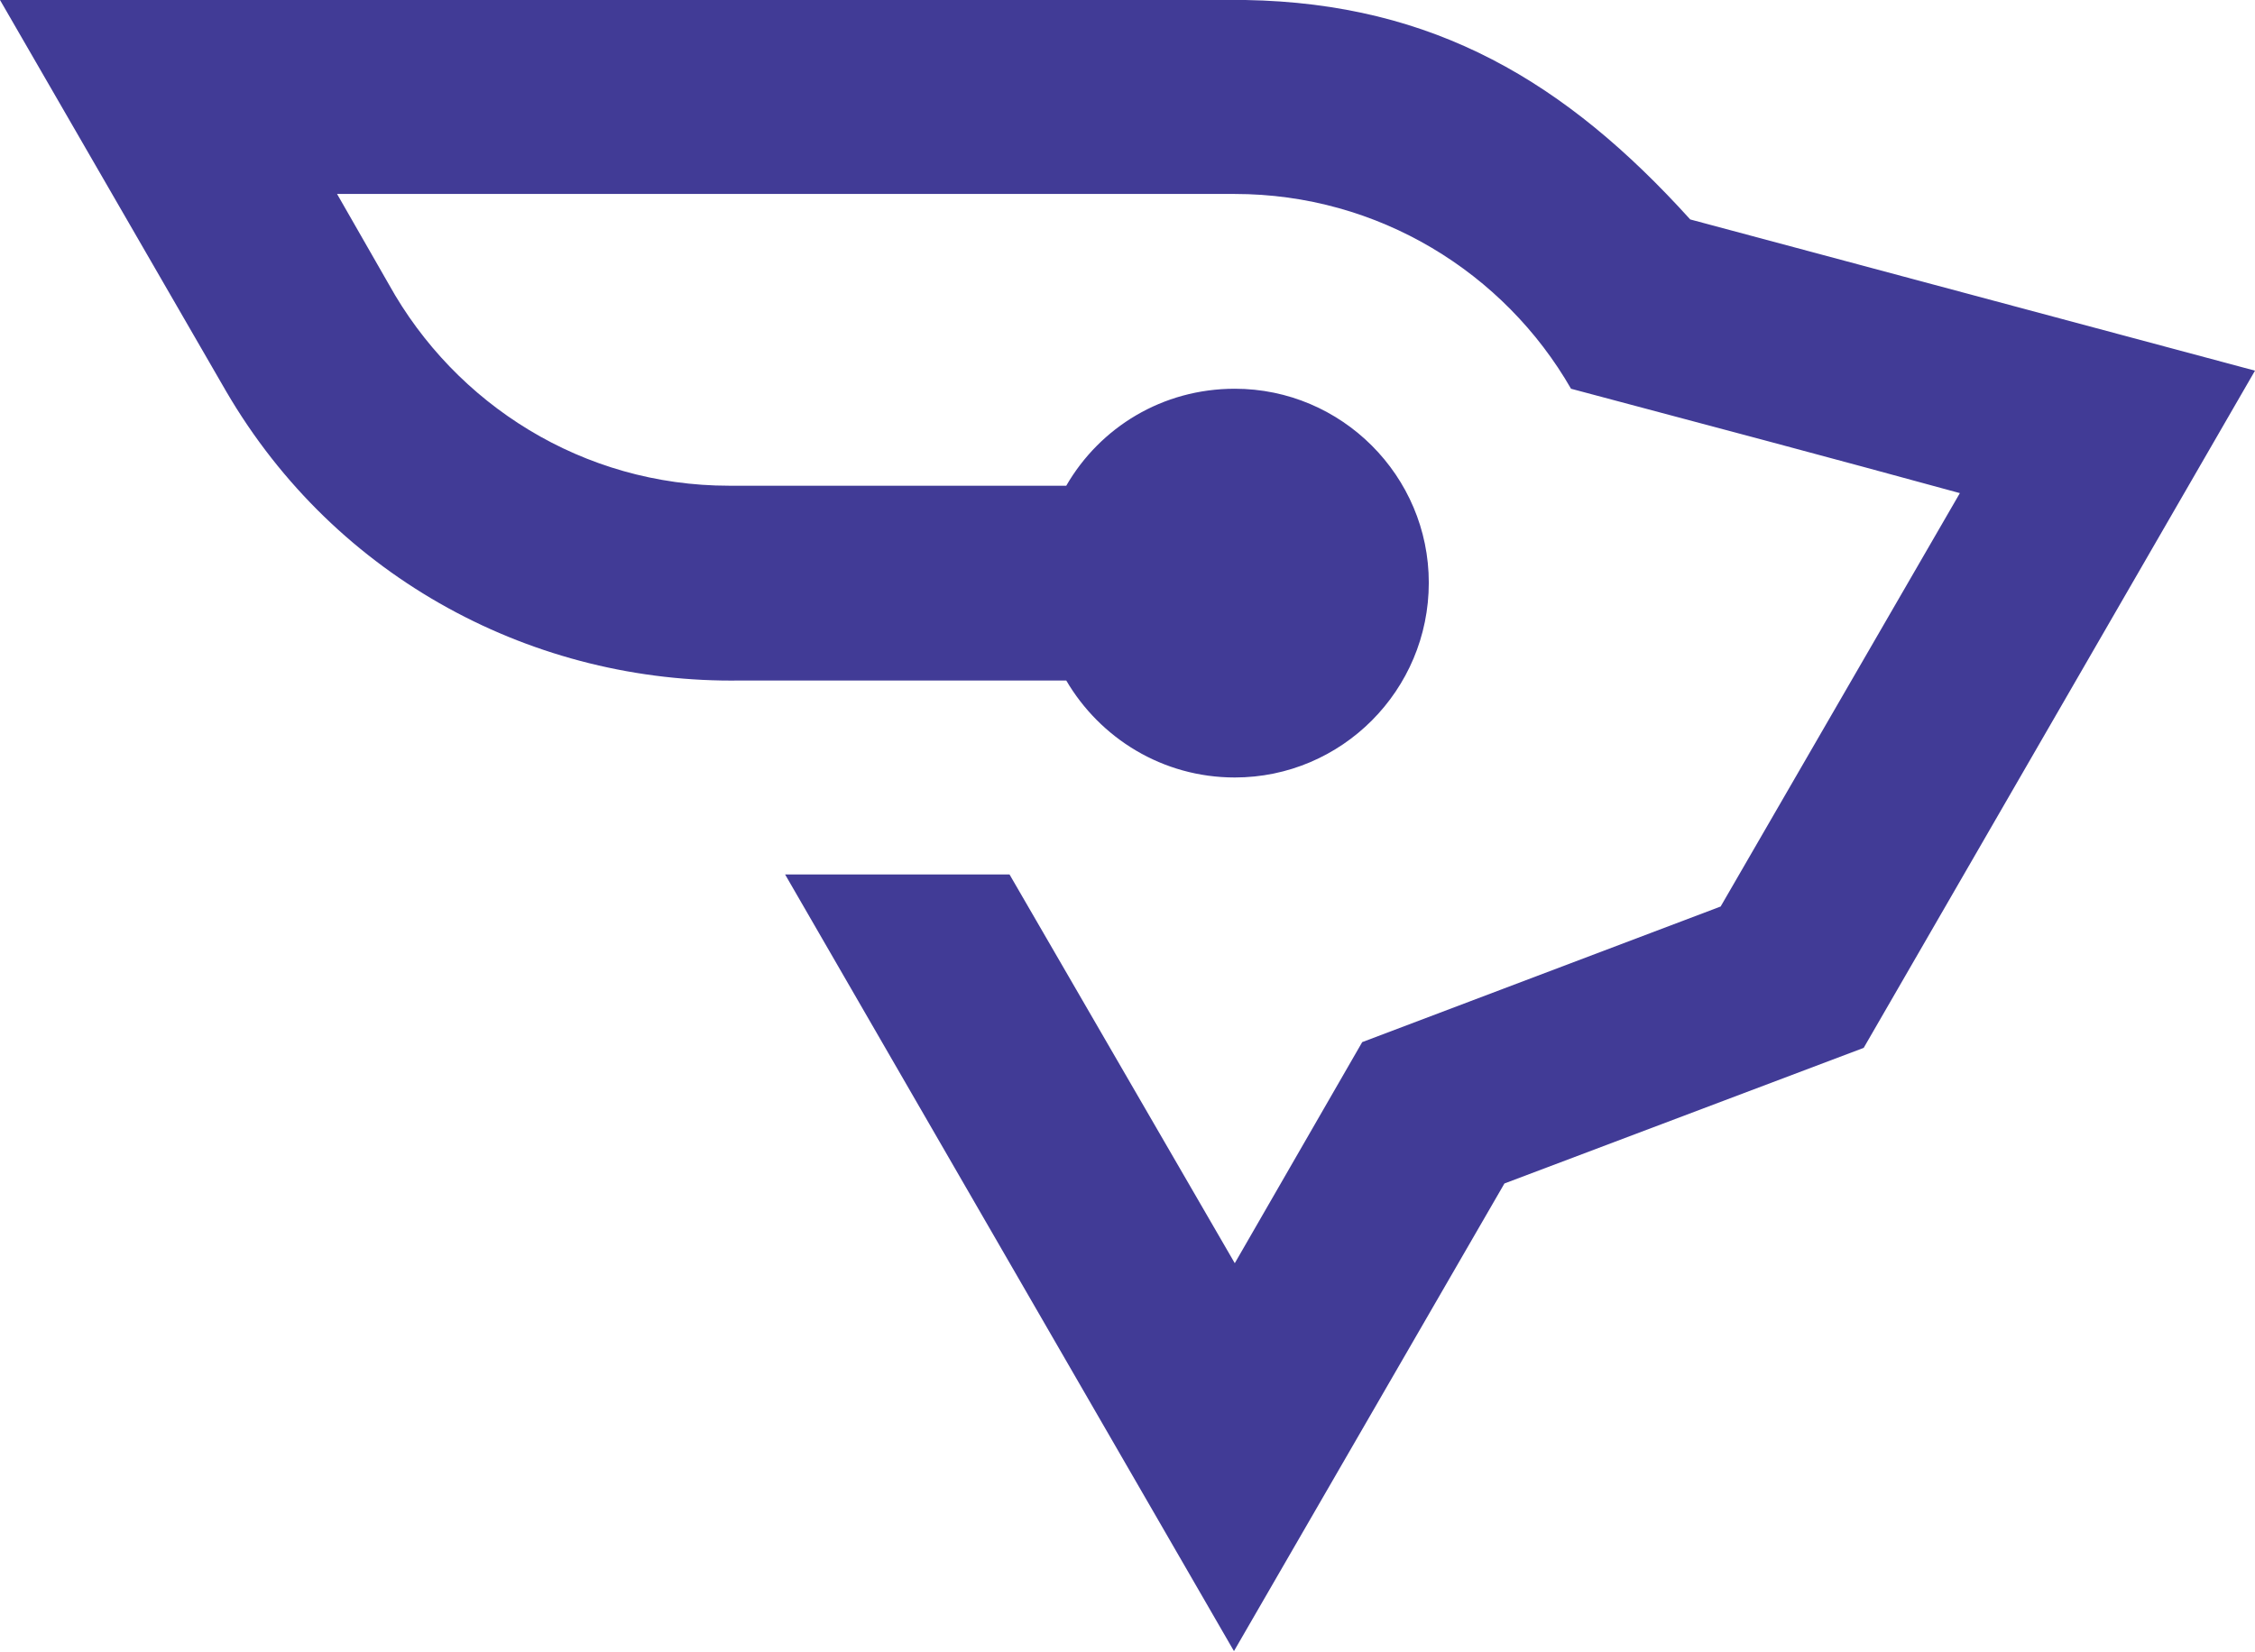
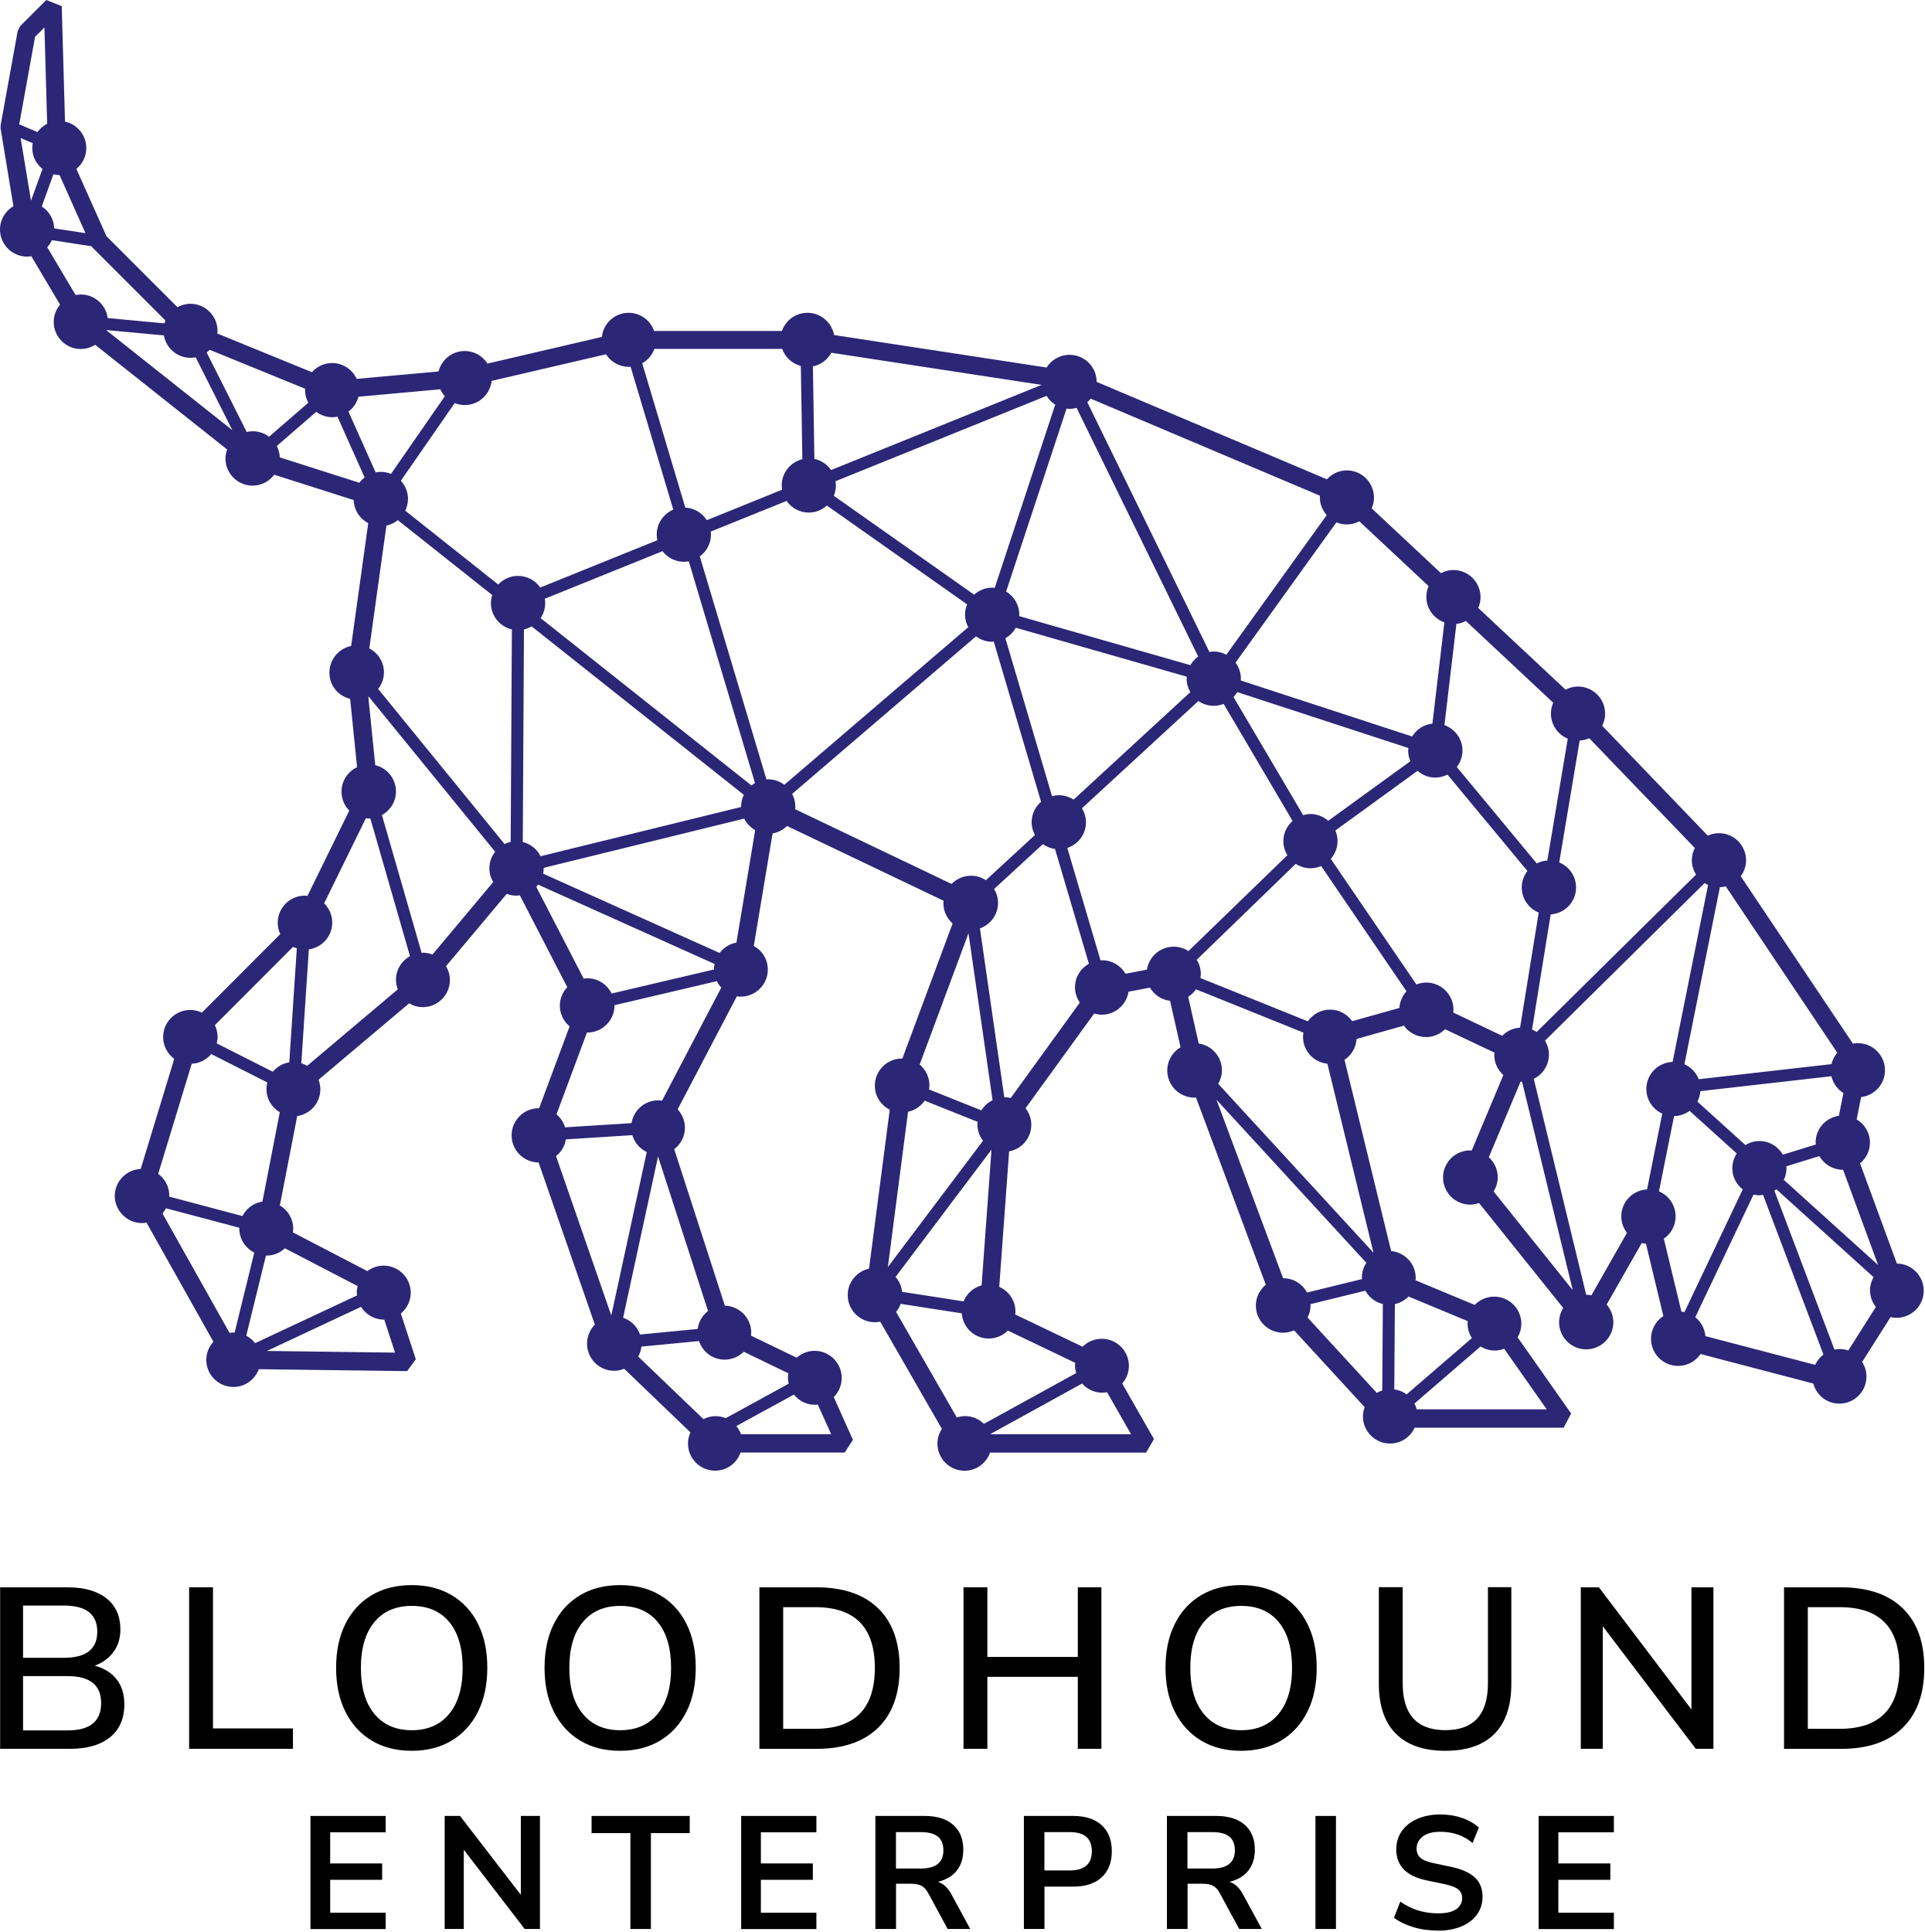
- <svg xmlns="http://www.w3.org/2000/svg" xml:space="preserve" width="2743px" height="2009px" version="1.1" shape-rendering="geometricPrecision" text-rendering="geometricPrecision" image-rendering="optimizeQuality" fill-rule="evenodd" clip-rule="evenodd" viewBox="0 0 2743 2009">
-   <path fill="#413B96" d="M1502 473c-88,0 -164,47 -205,118l-410 0c-178,0 -333,-99 -414,-245l-63 -110c364,0 728,0 1092,0 175,0 328,96 409,237 158,42 316,84 473,127l-291 503 -436 165 -155 269 -274 -473 -273 0 546 945 329 -569 437 -165 476 -824 -687 -184c-151,-167 -311,-263 -541,-267l-1515 0 275 476c134,230 377,356 626,352l396 0c41,70 117,118 205,118 130,0 236,-106 236,-237 0,-130 -106,-236 -236,-236z" />
+ <svg xmlns="http://www.w3.org/2000/svg" width="500" height="502" viewBox="0 0 500 502" fill="none">
+   <path d="M80.669 501.216V471.844H100.216V476.097H85.79V484.186H99.296V488.439H85.79V496.98H100.216V501.233H80.669V501.216Z" fill="black" />
+   <path d="M115.544 501.216V471.844H119.537L135.334 492.345V471.844H140.298V501.216H136.34L120.509 480.628V501.216H115.544Z" fill="black" />
+   <path d="M163.803 501.216V476.305H153.717V471.844H179.218V476.305H169.132V501.216H163.803Z" fill="black" />
+   <path d="M192.585 501.216V471.844H212.132V476.097H197.706V484.186H211.211V488.439H197.706V496.98H212.132V501.233H192.585V501.216Z" fill="black" />
+   <path d="M227.459 501.216V471.844H240.218C243.447 471.844 245.929 472.608 247.683 474.153C249.436 475.698 250.304 477.85 250.304 480.628C250.304 482.815 249.731 484.638 248.603 486.061C247.457 487.484 245.825 488.457 243.69 488.96C245.113 489.411 246.276 490.47 247.197 492.171L252.109 501.216H246.242L241.155 491.842C240.652 490.922 240.062 490.297 239.385 489.967C238.708 489.637 237.84 489.463 236.781 489.463H232.823V501.216H227.494H227.459ZM232.806 485.506H239.298C243.187 485.506 245.131 483.926 245.131 480.749C245.131 477.572 243.187 476.045 239.298 476.045H232.806V485.506Z" fill="black" />
+   <path d="M266.049 501.216V471.844H278.808C282.037 471.844 284.519 472.642 286.272 474.257C288.026 475.871 288.894 478.128 288.894 481.009C288.894 483.891 288.026 486.148 286.272 487.78C284.519 489.411 282.037 490.21 278.808 490.21H271.395V501.216H266.066H266.049ZM271.378 486.009H277.957C281.794 486.009 283.703 484.342 283.703 481.009C283.703 477.676 281.794 476.045 277.957 476.045H271.378V486.009Z" fill="black" />
+   <path d="M303.216 501.216V471.844H315.975C319.204 471.844 321.686 472.608 323.439 474.153C325.193 475.698 326.061 477.85 326.061 480.628C326.061 482.815 325.488 484.638 324.359 486.061C323.214 487.484 321.582 488.457 319.447 488.96C320.87 489.411 322.033 490.47 322.953 492.171L327.866 501.216H321.999L316.912 491.842C316.409 490.922 315.819 490.297 315.142 489.967C314.465 489.637 313.597 489.463 312.538 489.463H308.58V501.216H303.251H303.216ZM308.545 485.506H315.038C318.926 485.506 320.87 483.926 320.87 480.749C320.87 477.572 318.926 476.045 315.038 476.045H308.545V485.506Z" fill="black" />
+   <path d="M341.806 501.216V471.844H347.135V501.216H341.806Z" fill="black" />
+   <path d="M373.642 501.631C371.333 501.631 369.198 501.336 367.219 500.729C365.24 500.139 363.574 499.323 362.22 498.298L363.851 494.097C365.205 495.07 366.698 495.816 368.33 496.354C369.962 496.875 371.733 497.153 373.642 497.153C375.829 497.153 377.426 496.788 378.433 496.042C379.44 495.313 379.926 494.358 379.926 493.195C379.926 492.223 379.579 491.459 378.867 490.903C378.156 490.348 376.94 489.897 375.222 489.532L370.639 488.577C365.414 487.466 362.81 484.793 362.81 480.54C362.81 478.7 363.296 477.103 364.268 475.749C365.24 474.395 366.594 473.336 368.313 472.589C370.031 471.843 372.028 471.461 374.267 471.461C376.263 471.461 378.138 471.756 379.891 472.364C381.645 472.954 383.103 473.804 384.266 474.881L382.634 478.873C380.325 476.929 377.531 475.957 374.215 475.957C372.305 475.957 370.795 476.356 369.719 477.172C368.643 477.971 368.087 479.03 368.087 480.332C368.087 481.338 368.417 482.137 369.094 482.727C369.771 483.317 370.899 483.786 372.514 484.116L377.062 485.071C379.805 485.661 381.853 486.564 383.207 487.813C384.561 489.063 385.221 490.73 385.221 492.813C385.221 494.566 384.752 496.111 383.797 497.43C382.843 498.75 381.506 499.809 379.77 500.538C378.034 501.267 375.986 501.649 373.625 501.649L373.642 501.631Z" fill="black" />
+   <path d="M399.802 501.216V471.844H419.348V476.097H404.923V484.186H418.428V488.439H404.923V496.98H419.348V501.233H399.802V501.216Z" fill="black" />
+   <path d="M0.035 454.397V412.439H17.533C21.89 412.439 25.276 413.412 27.689 415.321C30.084 417.248 31.282 419.939 31.282 423.393C31.282 425.65 30.692 427.594 29.494 429.226C28.296 430.858 26.682 432.038 24.616 432.802C27.029 433.444 28.921 434.607 30.275 436.308C31.629 438.01 32.306 440.18 32.306 442.801C32.306 446.533 31.074 449.397 28.591 451.394C26.109 453.407 22.672 454.397 18.262 454.397H0.053H0.035ZM5.989 430.754H16.579C22.377 430.754 25.276 428.497 25.276 423.966C25.276 419.435 22.377 417.179 16.579 417.179H5.989V430.754ZM5.989 449.623H17.533C23.366 449.623 26.282 447.262 26.282 442.54C26.282 437.819 23.366 435.51 17.533 435.51H5.989V449.623Z" fill="black" />
+   <path d="M49.145 454.397V412.439H55.342V449.102H76.121V454.397H49.162H49.145Z" fill="black" />
+   <path d="M106.986 454.918C102.976 454.918 99.504 454.033 96.57 452.262C93.636 450.492 91.362 447.992 89.748 444.763C88.133 441.534 87.335 437.733 87.335 433.358C87.335 428.983 88.133 425.147 89.748 421.936C91.362 418.724 93.619 416.242 96.57 414.488C99.504 412.735 102.976 411.867 106.986 411.867C110.996 411.867 114.415 412.735 117.367 414.488C120.318 416.242 122.609 418.707 124.206 421.936C125.821 425.147 126.619 428.931 126.619 433.306C126.619 437.68 125.821 441.534 124.206 444.763C122.592 447.992 120.318 450.492 117.367 452.262C114.415 454.033 110.944 454.918 106.986 454.918ZM106.986 449.572C111.152 449.572 114.398 448.148 116.724 445.319C119.05 442.489 120.213 438.496 120.213 433.393C120.213 428.289 119.068 424.296 116.759 421.484C114.45 418.672 111.204 417.266 107.003 417.266C102.802 417.266 99.591 418.672 97.264 421.484C94.938 424.296 93.775 428.272 93.775 433.393C93.775 438.514 94.938 442.489 97.264 445.319C99.591 448.148 102.837 449.572 107.003 449.572H106.986Z" fill="black" />
+   <path d="M161.148 454.918C157.138 454.918 153.666 454.033 150.732 452.262C147.798 450.492 145.524 447.992 143.91 444.763C142.296 441.534 141.497 437.733 141.497 433.358C141.497 428.983 142.296 425.147 143.91 421.936C145.524 418.724 147.781 416.242 150.732 414.488C153.666 412.735 157.138 411.867 161.148 411.867C165.158 411.867 168.578 412.735 171.529 414.488C174.48 416.242 176.771 418.707 178.368 421.936C179.983 425.147 180.781 428.931 180.781 433.306C180.781 437.68 179.983 441.534 178.368 444.763C176.754 447.992 174.48 450.492 171.529 452.262C168.578 454.033 165.106 454.918 161.148 454.918ZM161.148 449.572C165.314 449.572 168.56 448.148 170.886 445.319C173.212 442.489 174.376 438.496 174.376 433.393C174.376 428.289 173.23 424.296 170.921 421.484C168.612 418.672 165.366 417.266 161.165 417.266C156.964 417.266 153.753 418.672 151.427 421.484C149.1 424.296 147.937 428.272 147.937 433.393C147.937 438.514 149.1 442.489 151.427 445.319C153.753 448.148 156.999 449.572 161.165 449.572H161.148Z" fill="black" />
+   <path d="M197.323 454.397V412.439H212.148C219.057 412.439 224.386 414.245 228.136 417.856C231.886 421.466 233.76 426.639 233.76 433.392C233.76 440.145 231.886 445.318 228.136 448.963C224.386 452.592 219.057 454.414 212.148 454.414H197.323V454.397ZM203.503 449.206H211.784C222.147 449.206 227.32 443.929 227.32 433.375C227.32 422.82 222.147 417.595 211.784 417.595H203.503V449.206Z" fill="black" />
+   <path d="M250.356 454.397V412.439H256.554V430.528H280.058V412.439H286.186V454.397H280.058V435.701H256.554V454.397H250.356Z" fill="black" />
+   <path d="M322.501 454.918C318.491 454.918 315.019 454.033 312.086 452.262C309.152 450.492 306.878 447.992 305.264 444.763C303.649 441.534 302.851 437.733 302.851 433.358C302.851 428.983 303.649 425.147 305.264 421.936C306.878 418.724 309.135 416.242 312.086 414.488C315.019 412.735 318.491 411.867 322.501 411.867C326.511 411.867 329.931 412.735 332.882 414.488C335.833 416.242 338.125 418.707 339.722 421.936C341.336 425.147 342.135 428.931 342.135 433.306C342.135 437.68 341.336 441.534 339.722 444.763C338.107 447.992 335.833 450.492 332.882 452.262C329.931 454.033 326.459 454.918 322.501 454.918ZM322.501 449.572C326.668 449.572 329.914 448.148 332.24 445.319C334.566 442.489 335.729 438.496 335.729 433.393C335.729 428.289 334.583 424.296 332.275 421.484C329.966 418.672 326.72 417.266 322.519 417.266C318.318 417.266 315.106 418.672 312.78 421.484C310.454 424.296 309.291 428.272 309.291 433.393C309.291 438.514 310.454 442.489 312.78 445.319C315.106 448.148 318.352 449.572 322.519 449.572H322.501Z" fill="black" />
+   <path d="M375.534 454.919C369.945 454.919 365.657 453.444 362.706 450.475C359.755 447.524 358.279 443.184 358.279 437.473V412.406H364.477V437.352C364.477 445.493 368.174 449.555 375.552 449.555C382.93 449.555 386.627 445.493 386.627 437.352V412.406H392.703V437.473C392.703 443.184 391.262 447.524 388.363 450.475C385.464 453.426 381.194 454.919 375.569 454.919H375.534Z" fill="black" />
+   <path d="M410.757 454.397V412.439H415.461L439.504 444.172V412.439H445.215V454.397H440.632L416.468 422.56V454.397H410.757Z" fill="black" />
+   <path d="M463.563 454.397V412.439H478.388C485.297 412.439 490.627 414.245 494.376 417.856C498.126 421.466 500.001 426.639 500.001 433.392C500.001 440.145 498.126 445.318 494.376 448.963C490.627 452.609 485.297 454.414 478.388 454.414H463.563V454.397ZM469.743 449.206H478.024C488.387 449.206 493.56 443.929 493.56 433.375C493.56 422.82 488.387 417.595 478.024 417.595H469.743V449.206Z" fill="black" />
+   <path d="M492.935 328.212C492.935 328.212 492.883 328.212 492.848 328.212L483.318 302.278C484.88 300.993 485.887 299.066 485.887 296.879C485.887 294.31 484.498 292.088 482.432 290.855L483.595 285.057C487.085 284.64 489.793 281.689 489.793 278.096C489.793 274.208 486.633 271.048 482.745 271.048C482.311 271.048 481.877 271.1 481.46 271.17L452.314 227.685C453.165 226.522 453.703 225.081 453.703 223.536C453.703 219.647 450.543 216.488 446.655 216.488C445.613 216.488 444.641 216.731 443.756 217.13L416.311 188.574C416.797 187.619 417.075 186.56 417.075 185.432C417.075 181.544 413.915 178.384 410.027 178.384C408.864 178.384 407.77 178.697 406.798 179.2L384.109 157.97C384.491 157.102 384.699 156.147 384.699 155.157C384.699 151.269 381.54 148.11 377.652 148.11C376.489 148.11 375.395 148.422 374.423 148.925L356.421 132.087C356.803 131.219 357.011 130.264 357.011 129.275C357.011 125.386 353.852 122.227 349.964 122.227C347.898 122.227 346.075 123.13 344.773 124.536L284.953 99.226C284.953 95.337 281.794 92.195 277.905 92.195C275.388 92.195 273.201 93.515 271.951 95.493L216.731 87.057C216.123 83.776 213.259 81.276 209.805 81.276C206.732 81.276 204.145 83.255 203.173 85.998H169.965C168.993 83.238 166.406 81.276 163.351 81.276C159.723 81.276 156.772 84.019 156.39 87.543L126.671 94.469C125.421 92.508 123.234 91.206 120.751 91.206C117.47 91.206 114.728 93.463 113.946 96.518L92.681 98.445C91.57 96.032 89.14 94.33 86.293 94.33C84.21 94.33 82.353 95.251 81.051 96.709L56.452 86.658C56.47 86.432 56.522 86.206 56.522 85.981C56.522 82.092 53.362 78.933 49.474 78.933C48.259 78.933 47.113 79.28 46.106 79.818L27.671 61.383L19.842 43.884C21.404 42.6 22.428 40.656 22.428 38.468C22.428 35.1 20.05 32.288 16.891 31.594L16.04 1.597L12.03 0L5.242 6.787L4.6 8.037L0.156 32.583V33.382L3.489 53.571C1.406 54.803 0 57.043 0 59.629C0 63.518 3.159 66.677 7.048 66.677C7.43 66.677 7.794 66.625 8.142 66.573L15.606 79.158C14.582 80.374 13.957 81.936 13.957 83.637C13.957 87.526 17.116 90.685 21.005 90.685C22.376 90.685 23.643 90.268 24.737 89.591L59.022 116.793C58.761 117.522 58.588 118.304 58.588 119.137C58.588 123.025 61.747 126.185 65.635 126.185C67.944 126.185 69.958 125.056 71.26 123.355L91.9 129.934C91.987 132.556 93.497 134.795 95.684 135.941L91.24 167.847C88.029 168.507 85.599 171.336 85.599 174.756C85.599 178.176 87.89 180.832 90.98 181.578L92.785 199.337C90.407 200.465 88.741 202.878 88.741 205.69C88.741 207.617 89.505 209.353 90.754 210.62L79.888 232.788C79.662 232.771 79.436 232.719 79.21 232.719C75.322 232.719 72.163 235.878 72.163 239.767C72.163 240.826 72.406 241.815 72.822 242.718L52.46 263.115C51.54 262.681 50.533 262.421 49.439 262.421C45.551 262.421 42.391 265.58 42.391 269.468C42.391 271.795 43.537 273.843 45.273 275.128L36.559 303.736C32.826 303.909 29.823 306.965 29.823 310.749C29.823 314.533 32.983 317.797 36.871 317.797C37.288 317.797 37.67 317.745 38.069 317.675L55.446 348.627C54.317 349.877 53.605 351.526 53.605 353.331C53.605 357.22 56.765 360.379 60.653 360.379C63.691 360.379 66.243 358.452 67.25 355.762L105.788 356.265L108.044 353.192L104.156 341.301C105.701 340.017 106.725 338.09 106.725 335.902C106.725 332.014 103.566 328.855 99.677 328.855C98.097 328.855 96.639 329.393 95.459 330.278L76.086 320.21C76.138 319.897 76.19 319.585 76.19 319.255C76.19 316.668 74.784 314.429 72.718 313.214L77.231 289.987C80.634 289.484 83.238 286.585 83.238 283.043C83.238 282.175 83.064 281.342 82.769 280.561L106.308 260.702C107.35 261.31 108.548 261.691 109.85 261.691C113.738 261.691 116.898 258.532 116.898 254.644C116.898 253.324 116.516 252.109 115.891 251.05L131.67 232.25C132.434 232.545 133.267 232.719 134.118 232.719C134.448 232.719 134.76 232.667 135.073 232.632L147.398 256.501C146.217 257.768 145.471 259.452 145.471 261.31C145.471 263.479 146.478 265.389 148.005 266.691L140.09 287.956C140.09 287.956 140.02 287.956 139.985 287.956C136.097 287.956 132.938 291.115 132.938 295.004C132.938 298.892 136.062 302.017 139.951 302.052L154.567 344.183C153.317 345.45 152.536 347.203 152.536 349.13C152.536 353.019 155.696 356.178 159.584 356.178C160.504 356.178 161.389 355.987 162.188 355.657L179.408 372.183C179.009 373.069 178.766 374.041 178.766 375.082C178.766 378.971 181.925 382.13 185.814 382.13C188.887 382.13 191.456 380.169 192.428 377.426H219.491L221.626 374.11L216.644 363.018C217.911 361.75 218.71 359.98 218.71 358.036C218.71 354.147 215.55 350.988 211.662 350.988C209.874 350.988 208.242 351.682 207.01 352.776L195.136 347.047C195.171 346.787 195.205 346.544 195.205 346.283C195.205 342.464 192.15 339.357 188.348 339.253L175.19 298.597C176.874 297.313 177.968 295.299 177.968 293.025C177.968 291.168 177.238 289.501 176.075 288.251L191.473 258.862C191.803 258.914 192.115 258.966 192.463 258.966C196.351 258.966 199.51 255.807 199.51 251.918C199.51 249.262 198.035 246.988 195.865 245.79L200.743 216.557C202.201 216.297 203.503 215.62 204.493 214.613L245.2 234.055C245.183 234.264 245.131 234.472 245.131 234.698C245.131 236.798 246.068 238.656 247.526 239.958L234.472 275.041C234.472 275.041 234.403 275.041 234.368 275.041C230.479 275.041 227.32 278.2 227.32 282.089C227.32 284.831 228.9 287.175 231.191 288.338L225.81 329.636C222.65 330.33 220.272 333.142 220.272 336.51C220.272 340.399 223.432 343.558 227.32 343.558C227.806 343.558 228.275 343.506 228.726 343.419L244.731 371.263C244.02 372.374 243.586 373.676 243.586 375.1C243.586 378.988 246.745 382.148 250.634 382.148C253.706 382.148 256.275 380.186 257.247 377.443H297.799L299.847 373.919L291.602 359.494C292.66 358.261 293.337 356.682 293.337 354.911C293.337 351.022 290.178 347.863 286.29 347.863C284.345 347.863 282.575 348.644 281.307 349.929L263.792 341.544C263.809 341.301 263.861 341.058 263.861 340.815C263.861 337.933 262.125 335.451 259.643 334.358L262.212 299.17C265.493 298.563 267.976 295.698 267.976 292.244C267.976 290.629 267.403 289.154 266.483 287.956L284.311 263.341C284.936 263.532 285.595 263.653 286.29 263.653C289.814 263.653 292.713 261.067 293.233 257.681L298.806 256.623C299.899 258.48 301.791 259.782 304.031 260.042L306.756 272.107C304.69 273.34 303.302 275.562 303.302 278.148C303.302 282.037 306.461 285.196 310.35 285.196C310.488 285.196 310.627 285.161 310.766 285.161L328.907 333.819C327.344 335.104 326.32 337.048 326.32 339.235C326.32 343.124 329.48 346.283 333.368 346.283C334.392 346.283 335.382 346.058 336.25 345.658L354.598 365.622C354.321 366.368 354.147 367.184 354.147 368.035C354.147 371.923 357.306 375.082 361.195 375.082C364.042 375.082 366.472 373.399 367.583 370.968H406.312L408.239 367.271L394.334 347.481C394.941 346.44 395.306 345.242 395.306 343.957C395.306 340.069 392.147 336.909 388.258 336.909C386.262 336.909 384.474 337.743 383.189 339.062L367.792 332.656C367.809 332.448 367.861 332.257 367.861 332.049C367.861 328.386 365.049 325.4 361.473 325.07L349.356 275.371C351.144 274.19 352.342 272.229 352.498 269.954L364.788 266.5C366.073 268.288 368.156 269.468 370.517 269.468C372.461 269.468 374.214 268.687 375.482 267.42L388.328 273.513C388.328 273.704 388.275 273.895 388.275 274.103C388.275 276.186 389.196 278.044 390.636 279.329L382.408 298.945C382.269 298.945 382.148 298.91 382.009 298.91C378.12 298.91 374.961 302.069 374.961 305.958C374.961 309.846 378.12 313.006 382.009 313.006C382.825 313.006 383.588 312.832 384.318 312.589L406.19 339.86C405.531 340.937 405.114 342.204 405.114 343.558C405.114 347.446 408.273 350.606 412.162 350.606C416.05 350.606 419.21 347.446 419.21 343.558C419.21 341.805 418.55 340.208 417.474 338.975L426.587 322.987C426.935 323.074 427.317 323.109 427.681 323.143L432.212 341.961C430.285 343.211 429 345.381 429 347.863C429 351.752 432.16 354.911 436.048 354.911C438.479 354.911 440.614 353.678 441.881 351.821L471.166 359.494C471.982 362.497 474.69 364.719 477.936 364.719C481.825 364.719 484.984 361.56 484.984 357.671C484.984 356.265 484.568 354.98 483.856 353.887L491.251 342.221C491.754 342.343 492.275 342.412 492.813 342.412C496.702 342.412 499.861 339.253 499.861 335.364C499.861 331.476 496.702 328.316 492.813 328.316L492.935 328.212ZM412.266 336.423C412.266 336.423 412.197 336.423 412.162 336.423L398.535 280.318C400.861 279.172 402.475 276.794 402.475 274.017C402.475 272.697 402.093 271.465 401.451 270.406L442.923 229.455C443.218 229.646 443.513 229.802 443.825 229.941L434.607 275.926C430.823 276.048 427.785 279.138 427.785 282.957C427.785 285.804 429.486 288.234 431.917 289.362L427.976 309.048C424.244 309.239 421.276 312.294 421.276 316.061C421.276 317.675 421.831 319.133 422.751 320.331L413.516 336.562C413.117 336.493 412.7 336.441 412.283 336.441L412.266 336.423ZM363.625 261.9L351.352 265.337C350.068 263.532 347.985 262.334 345.606 262.334C343.228 262.334 341.093 263.532 339.826 265.372L311.912 254.123C311.964 253.758 312.016 253.394 312.016 253.012C312.016 251.675 311.617 250.443 310.975 249.366L336.684 224.456C337.795 225.167 339.097 225.601 340.52 225.601C341.51 225.601 342.447 225.393 343.298 225.029L365.465 257.577C364.406 258.723 363.729 260.233 363.625 261.9ZM340.485 338.871L354.772 335.364C355.727 337.083 357.341 338.367 359.32 338.836L359.164 361.299C358.678 361.455 358.209 361.664 357.758 361.924L339.756 342.343C340.242 341.388 340.537 340.329 340.537 339.183C340.537 339.079 340.503 338.975 340.503 338.871H340.485ZM316.53 281.603C317.137 280.561 317.502 279.381 317.502 278.096C317.502 274.555 314.88 271.638 311.478 271.152L308.735 258.983C309.534 258.48 310.228 257.82 310.766 257.057L338.68 268.305C338.628 268.67 338.576 269.034 338.576 269.416C338.576 273.062 341.353 276.03 344.912 276.395L356.89 325.504L316.547 281.62L316.53 281.603ZM279.641 356.768L255.668 369.961C254.401 368.729 252.665 367.948 250.755 367.948C250.009 367.948 249.297 368.104 248.62 368.312L232.84 340.885C233.361 340.26 233.76 339.548 234.038 338.784L249.904 341.249C250.165 344.912 253.185 347.794 256.9 347.794C258.845 347.794 260.615 347.012 261.882 345.728L279.398 354.112C279.381 354.355 279.329 354.598 279.329 354.841C279.329 355.518 279.45 356.143 279.624 356.768H279.641ZM240.27 285.994L254.036 291.497C254.019 291.723 253.967 291.931 253.967 292.174C253.967 293.771 254.522 295.23 255.425 296.41L230.705 329.219L235.948 288.876C237.736 288.494 239.263 287.435 240.27 285.994ZM250.373 338.142L234.403 335.659C234.246 334.184 233.639 332.847 232.701 331.788L257.629 298.719L255.06 333.976C252.925 334.566 251.189 336.111 250.391 338.142H250.373ZM261.014 285.127C261.014 285.127 260.98 285.127 260.962 285.127L254.626 241.225C257.369 240.253 259.331 237.666 259.331 234.611C259.331 233.292 258.949 232.059 258.306 231L270.979 219.335C271.899 219.994 272.975 220.428 274.138 220.602L282.939 250.408C280.787 251.623 279.329 253.88 279.329 256.518C279.329 258.011 279.797 259.383 280.578 260.511L262.629 285.3C262.108 285.179 261.57 285.092 261.014 285.092V285.127ZM152.623 254.192C152.293 254.192 151.981 254.244 151.668 254.296L139.343 230.427C139.517 230.254 139.673 230.045 139.812 229.855L185.658 250.46C185.571 250.911 185.519 251.38 185.519 251.849C185.519 251.849 185.519 251.883 185.519 251.901L158.924 258.15C157.779 255.824 155.4 254.192 152.623 254.192ZM109.936 247.544C109.798 247.544 109.676 247.578 109.555 247.578L99.243 211.783C101.413 210.586 102.889 208.294 102.889 205.638C102.889 202.323 100.597 199.563 97.507 198.816L95.702 181.058C95.702 181.058 95.771 181.023 95.806 181.005L128.667 221.314C127.73 222.512 127.157 223.987 127.157 225.619C127.157 226.921 127.539 228.136 128.164 229.177L112.384 248.012C111.62 247.735 110.804 247.544 109.936 247.544ZM27.723 85.772L42.582 87.144C43.155 90.459 46.037 92.976 49.509 92.976C49.96 92.976 50.411 92.924 50.845 92.838L60.376 111.777L27.688 85.859C27.688 85.859 27.688 85.807 27.705 85.772H27.723ZM71.92 115.873L82.162 107.02C83.325 107.871 84.766 108.409 86.31 108.409C86.779 108.409 87.231 108.357 87.682 108.27L94.747 124.067C94.226 124.449 93.775 124.918 93.376 125.438L72.701 118.842C72.666 117.783 72.371 116.776 71.92 115.891V115.873ZM347.238 135.715C348.089 136.062 349.009 136.271 349.981 136.271C351.144 136.271 352.238 135.958 353.21 135.455L371.211 152.293C370.829 153.161 370.621 154.116 370.621 155.105C370.621 158.161 372.583 160.747 375.308 161.719L372.201 188.019C369.961 188.262 368.035 189.529 366.941 191.369L322.38 176.804C322.38 176.648 322.432 176.492 322.432 176.336C322.432 174.773 321.911 173.333 321.043 172.17L347.255 135.715H347.238ZM309.308 172.829L264.816 160.087C264.816 159.966 264.851 159.844 264.851 159.706C264.851 157.154 263.479 154.932 261.431 153.699L277.141 106.152C277.402 106.187 277.662 106.239 277.94 106.239C278.565 106.239 279.155 106.135 279.745 105.979L311.339 170.59C310.506 171.18 309.829 171.944 309.308 172.829ZM216.661 128.823C217.009 127.99 217.2 127.087 217.2 126.15C217.2 125.768 217.147 125.404 217.095 125.039L271.951 102.854C272.506 103.774 273.27 104.555 274.19 105.145L258.463 152.762C258.237 152.744 258.029 152.692 257.803 152.692C255.998 152.692 254.366 153.387 253.116 154.515L216.679 128.841L216.661 128.823ZM215.932 122.105C214.926 120.664 213.398 119.606 211.61 119.241L211.228 95.198C213.311 94.782 215.03 93.445 216.019 91.657L270.649 100.007L215.932 122.14V122.105ZM208.086 95.077L208.485 119.31C205.413 120.074 203.121 122.817 203.121 126.133C203.121 126.515 203.173 126.879 203.225 127.244L183.661 135.16C182.481 133.285 180.433 132.017 178.072 131.896L166.875 94.4C168.333 93.567 169.461 92.247 170.034 90.65H203.243C204.024 92.838 205.829 94.504 208.103 95.094L208.086 95.077ZM135.837 218.762L136.149 163.559C136.861 163.403 137.538 163.108 138.145 162.761L193.278 206.524C192.844 207.444 192.567 208.468 192.567 209.561C192.567 209.596 192.567 209.631 192.567 209.683L140.471 222.477C139.551 220.637 137.85 219.265 135.802 218.779L135.837 218.762ZM195.24 204.076L140.471 160.608C141.218 159.48 141.669 158.143 141.669 156.685C141.669 156.303 141.617 155.939 141.565 155.574L172.152 143.214C173.437 144.881 175.433 145.974 177.707 145.974C178.141 145.974 178.558 145.922 178.974 145.853L196.177 203.468C195.848 203.659 195.553 203.868 195.257 204.093L195.24 204.076ZM163.403 95.337C163.559 95.337 163.698 95.303 163.854 95.285L174.947 132.417C172.413 133.493 170.642 135.993 170.642 138.909C170.642 139.413 170.694 139.899 170.798 140.367L140.385 152.658C139.117 150.835 137 149.637 134.604 149.637C132.573 149.637 130.75 150.505 129.466 151.877L105.302 132.695C105.736 131.774 106.013 130.75 106.013 129.657C106.013 127.834 105.302 126.167 104.156 124.918L118.147 104.729C118.963 105.058 119.849 105.249 120.769 105.249C124.397 105.249 127.348 102.489 127.747 98.965L157.466 92.056C158.716 94.018 160.903 95.32 163.386 95.32L163.403 95.337ZM115.596 102.941L101.604 123.13C100.788 122.8 99.903 122.609 98.983 122.609C98.514 122.609 98.063 122.661 97.611 122.748L90.546 106.951C91.796 105.996 92.733 104.659 93.133 103.08L114.398 101.153C114.71 101.812 115.11 102.42 115.596 102.958V102.941ZM103.357 135.142L127.903 154.619C127.695 155.279 127.556 155.956 127.556 156.685C127.556 160.018 129.882 162.813 133.007 163.542L132.694 218.745C132.139 218.866 131.618 219.074 131.115 219.317L98.254 179.009C99.191 177.811 99.764 176.336 99.764 174.704C99.764 171.979 98.202 169.652 95.962 168.472L100.406 136.566C101.517 136.34 102.524 135.819 103.375 135.142H103.357ZM186.977 247.613L141.131 227.008C141.218 226.556 141.27 226.088 141.27 225.619C141.27 225.584 141.27 225.549 141.27 225.497L193.365 212.704C194.008 213.971 194.997 214.995 196.23 215.689L191.352 244.922C189.564 245.235 188.036 246.224 186.977 247.613ZM203.798 203.902C202.618 203.034 201.194 202.496 199.615 202.496C199.458 202.496 199.32 202.531 199.163 202.548L181.839 144.568C183.592 143.284 184.738 141.235 184.738 138.892C184.738 138.631 184.686 138.371 184.668 138.128L204.388 130.16C205.656 131.983 207.773 133.181 210.169 133.181C211.974 133.181 213.606 132.486 214.856 131.358L251.293 157.032C250.946 157.865 250.755 158.768 250.755 159.706C250.755 160.886 251.068 161.98 251.588 162.969L203.816 203.902H203.798ZM263.948 163.108L308.388 175.832C308.388 176.006 308.336 176.18 308.336 176.353C308.336 177.62 308.7 178.801 309.291 179.842L278.964 207.773C277.853 207.062 276.551 206.628 275.128 206.628C274.52 206.628 273.93 206.732 273.357 206.871L261.24 165.833C262.386 165.191 263.306 164.254 263.948 163.108ZM286.394 249.488C286.238 249.488 286.099 249.523 285.96 249.54L277.332 220.324C280.144 219.387 282.175 216.783 282.175 213.658C282.175 212.322 281.776 211.072 281.134 210.013L311.391 182.151C312.52 182.932 313.891 183.401 315.384 183.401C316.286 183.401 317.154 183.21 317.953 182.898L335.868 213.311C334.41 214.596 333.472 216.47 333.472 218.571C333.472 219.908 333.871 221.157 334.514 222.216L308.805 247.127C307.694 246.398 306.392 245.981 304.968 245.981C301.444 245.981 298.545 248.568 298.024 251.953L292.452 253.012C291.237 250.929 288.98 249.505 286.394 249.505V249.488ZM345.138 213.276C343.905 212.2 342.291 211.506 340.52 211.506C339.86 211.506 339.218 211.627 338.611 211.801L320.522 181.127C320.887 180.728 321.199 180.294 321.477 179.825L365.969 194.372C365.951 194.58 365.899 194.789 365.899 195.014C365.899 196.004 366.108 196.941 366.472 197.792L345.12 213.276H345.138ZM375.325 188.4L378.433 162.101C379.318 162.014 380.151 161.754 380.898 161.355L403.586 182.585C403.204 183.453 402.996 184.408 402.996 185.415C402.996 188.366 404.802 190.883 407.371 191.924L402.059 223.605C401.069 223.657 400.149 223.918 399.316 224.352L378.537 199.302C379.44 198.122 380.012 196.646 380.012 195.032C380.012 191.977 378.051 189.39 375.325 188.418V188.4ZM402.927 237.597C406.607 237.354 409.523 234.333 409.523 230.601C409.523 227.65 407.718 225.133 405.149 224.091L410.461 192.41C411.346 192.358 412.179 192.167 412.943 191.803L440.388 220.342C439.902 221.296 439.607 222.373 439.607 223.518C439.607 224.89 440.024 226.174 440.701 227.251L399.281 268.149C398.899 267.906 398.5 267.68 398.083 267.524L402.927 237.614V237.597ZM471.791 296.879C471.791 297.052 471.826 297.226 471.843 297.382L463.25 300.021C462.035 297.92 459.778 296.48 457.175 296.48C455.838 296.48 454.605 296.879 453.529 297.521L441.048 286.238C441.482 285.404 441.759 284.502 441.829 283.512L475.888 279.641C476.305 281.481 477.45 283.043 478.995 284.016L477.815 289.918C474.395 290.404 471.774 293.32 471.774 296.861L471.791 296.879ZM475.888 276.499L441.395 280.422C440.718 278.686 439.381 277.28 437.68 276.534L446.898 230.532C447.436 230.514 447.939 230.427 448.425 230.306L477.398 273.531C476.686 274.381 476.148 275.371 475.888 276.499ZM431.066 309.568L434.989 290.004C436.5 289.97 437.888 289.466 439.017 288.633L451.272 299.708C450.561 300.819 450.127 302.121 450.127 303.545C450.127 305.784 451.186 307.763 452.835 309.048L437.697 340.919C437.437 340.867 437.177 340.85 436.899 340.815L432.333 321.859C434.173 320.592 435.389 318.474 435.389 316.061C435.389 313.144 433.618 310.627 431.084 309.568H431.066ZM440.492 342.273L455.63 310.402C456.116 310.506 456.636 310.575 457.157 310.575C457.487 310.575 457.799 310.523 458.112 310.471L473.805 351.96C472.885 352.654 472.138 353.574 471.652 354.633L443.131 347.169C442.957 345.172 441.968 343.436 440.492 342.256V342.273ZM478.058 350.536C477.589 350.536 477.12 350.588 476.669 350.675L461.063 309.412C461.237 309.291 461.393 309.152 461.566 309.013L486.824 331.84C486.251 332.865 485.904 334.01 485.904 335.26C485.904 336.909 486.494 338.385 487.432 339.583L480.262 350.901C479.568 350.675 478.839 350.519 478.075 350.519L478.058 350.536ZM488.022 328.716L463.511 306.565C463.945 305.645 464.205 304.638 464.205 303.545C464.205 303.371 464.17 303.198 464.153 303.041L472.746 300.403C473.961 302.503 476.218 303.944 478.822 303.944C478.856 303.944 478.874 303.944 478.908 303.944L488.022 328.733V328.716ZM344.721 133.858L318.647 170.121C317.675 169.6 316.564 169.288 315.384 169.288C315.002 169.288 314.62 169.34 314.255 169.409L282.523 104.503C282.852 104.225 283.148 103.913 283.408 103.583L342.985 128.806C342.985 128.945 342.95 129.084 342.95 129.223C342.95 131.011 343.645 132.625 344.738 133.858H344.721ZM79.297 101.014C79.297 101.118 79.263 101.222 79.263 101.344C79.263 102.541 79.592 103.652 80.113 104.642L69.906 113.478C68.725 112.592 67.285 112.054 65.688 112.054C65.15 112.054 64.611 112.124 64.108 112.245L53.692 91.57C53.97 91.362 54.248 91.136 54.508 90.893L79.297 101.014ZM42.982 83.255C42.877 83.498 42.825 83.759 42.739 84.019L27.983 82.648C27.532 79.193 24.598 76.52 21.022 76.52C20.553 76.52 20.102 76.572 19.651 76.659L12.273 64.247C12.759 63.709 13.176 63.084 13.488 62.407L23.8 63.986L24.06 64.351L42.964 83.255H42.982ZM11.04 43.902L8.055 52.147L5.364 35.864L8.506 37.201C8.437 37.6 8.385 37.999 8.385 38.434C8.385 40.656 9.426 42.617 11.04 43.902ZM22.22 60.584L14.096 59.352C14.009 56.956 12.742 54.855 10.85 53.64L13.87 45.29C14.373 45.412 14.894 45.481 15.432 45.481C15.432 45.481 15.45 45.481 15.467 45.481L22.22 60.601V60.584ZM9.131 9.548L11.544 7.135L12.256 32.167C11.249 32.67 10.381 33.417 9.721 34.319L4.999 32.306L9.114 9.548H9.131ZM95.042 212.599C95.303 212.634 95.563 212.686 95.841 212.686C95.98 212.686 96.101 212.651 96.223 212.651L106.534 248.446C104.364 249.644 102.889 251.936 102.889 254.592C102.889 255.459 103.062 256.293 103.357 257.074L79.818 276.933C79.349 276.655 78.829 276.43 78.29 276.273L80.252 246.676C83.672 246.19 86.328 243.291 86.328 239.732C86.328 237.77 85.529 236 84.227 234.715L95.059 212.634L95.042 212.599ZM92.785 336.597L66.295 348.991C65.67 348.193 64.889 347.533 63.986 347.064L69.107 326.251C69.107 326.251 69.177 326.251 69.229 326.251C71.086 326.251 72.77 325.522 74.02 324.341L92.924 334.167C92.785 334.705 92.699 335.26 92.699 335.85C92.699 336.111 92.751 336.354 92.768 336.597H92.785ZM43.155 313.96C52.425 316.425 58.379 318.005 62.198 319.012C62.198 319.081 62.181 319.133 62.181 319.203C62.181 321.963 63.778 324.324 66.07 325.47L60.966 346.249C60.966 346.249 60.81 346.231 60.723 346.231C60.358 346.231 59.994 346.283 59.647 346.335L42.218 315.297C42.582 314.88 42.877 314.446 43.138 313.96H43.155ZM62.997 315.974C57.928 314.637 50.672 312.71 43.971 310.922C43.971 310.836 43.989 310.749 43.989 310.662C43.989 308.336 42.843 306.288 41.107 305.003L49.821 276.395C51.87 276.308 53.658 275.336 54.89 273.878L69.455 281.255C69.316 281.811 69.229 282.366 69.229 282.957C69.229 285.543 70.635 287.782 72.701 288.998L68.187 312.224C65.913 312.572 64.004 313.978 62.997 315.957V315.974ZM77.127 246.381L75.166 276.03C73.447 276.308 71.954 277.193 70.878 278.478L56.314 271.1C56.452 270.545 56.539 269.989 56.539 269.399C56.539 268.305 56.279 267.299 55.828 266.378L76.155 246.016C76.468 246.172 76.78 246.294 77.11 246.398L77.127 246.381ZM102.646 351.456L69.35 351.022L93.81 339.565C95.059 341.544 97.247 342.881 99.764 342.881C99.799 342.881 99.816 342.881 99.851 342.881L102.646 351.456ZM152.519 268.288C152.519 268.288 152.588 268.288 152.623 268.288C156.511 268.288 159.671 265.129 159.671 261.24C159.671 261.24 159.671 261.205 159.671 261.188L186.265 254.939C186.578 255.564 186.96 256.119 187.411 256.623L172.013 286.012C171.684 285.96 171.371 285.908 171.024 285.908C167.517 285.908 164.636 288.477 164.097 291.827L146.825 292.921C146.426 291.584 145.645 290.421 144.603 289.536L152.519 268.271V268.288ZM204.909 359.546L188.574 368.486C187.758 368.156 186.873 367.965 185.935 367.965C184.79 367.965 183.731 368.26 182.793 368.746L165.833 352.481C166.267 351.699 166.545 350.831 166.667 349.894L181.63 348.453C182.568 351.248 185.172 353.279 188.296 353.279C190.223 353.279 191.977 352.498 193.261 351.231L204.857 356.838C204.805 357.202 204.736 357.584 204.736 357.966C204.736 358.504 204.805 359.025 204.927 359.546H204.909ZM147.033 296.046L164.306 294.952C164.879 296.896 166.25 298.476 168.055 299.326L158.838 341.805L144.481 300.403C145.818 299.344 146.738 297.816 147.033 296.063V296.046ZM181.301 345.311L166.302 346.752C165.59 344.686 163.976 343.089 161.91 342.395L170.989 300.49L183.974 340.642C182.533 341.753 181.526 343.402 181.283 345.311H181.301ZM192.532 372.652C192.254 371.871 191.838 371.159 191.334 370.534L206.298 362.358C207.583 363.972 209.544 365.014 211.766 365.014C212.009 365.014 212.252 364.962 212.495 364.945L215.967 372.652H192.532ZM206.593 210.273C206.61 210.03 206.662 209.787 206.662 209.544C206.662 208.364 206.35 207.27 205.829 206.281L253.602 165.347C254.782 166.215 256.206 166.753 257.786 166.753C257.942 166.753 258.081 166.719 258.22 166.701L270.51 208.329C269.017 209.614 268.062 211.506 268.062 213.641C268.062 214.839 268.392 215.967 268.93 216.957L256.171 228.709C255.06 227.98 253.724 227.546 252.3 227.546C250.321 227.546 248.533 228.362 247.266 229.681L206.61 210.256L206.593 210.273ZM251.658 242.527L257.907 285.873C256.709 286.463 255.703 287.383 255.008 288.512L241.398 283.078C241.451 282.714 241.503 282.366 241.503 281.984C241.503 279.815 240.496 277.905 238.968 276.603L251.64 242.527H251.658ZM257.369 372.652C257.369 372.652 257.369 372.617 257.369 372.6L281.169 359.494C282.453 360.935 284.311 361.872 286.411 361.872C286.845 361.872 287.262 361.82 287.661 361.75L293.893 372.652H257.386H257.369ZM316.13 285.786L355.032 328.125C354.303 329.236 353.869 330.556 353.869 331.979C353.869 332.101 353.904 332.222 353.904 332.344L339.635 335.85C338.437 333.646 336.146 332.135 333.455 332.135C333.455 332.135 333.42 332.135 333.403 332.135L316.113 285.804L316.13 285.786ZM368.121 366.194C367.982 365.656 367.792 365.17 367.531 364.684L384.717 349.859C385.793 350.519 387.043 350.918 388.38 350.918C389.248 350.918 390.081 350.745 390.845 350.45L401.903 366.194H368.104H368.121ZM381.384 343.28C381.384 343.488 381.332 343.679 381.332 343.87C381.332 345.276 381.748 346.578 382.46 347.672L365.5 362.306C364.58 361.629 363.486 361.178 362.289 361.004L362.445 338.854C363.816 338.558 365.049 337.847 365.986 336.875L381.384 343.28ZM377.6 263.098C377.634 262.855 377.669 262.612 377.669 262.351C377.669 258.463 374.51 255.303 370.621 255.303C369.701 255.303 368.833 255.494 368.035 255.807L345.797 223.171C346.874 221.939 347.551 220.324 347.551 218.554C347.551 217.564 347.342 216.627 346.978 215.793L368.33 200.292C369.562 201.368 371.177 202.045 372.947 202.045C374.093 202.045 375.152 201.75 376.107 201.264L396.886 226.313C395.983 227.494 395.41 228.969 395.41 230.584C395.41 233.535 397.233 236.069 399.819 237.111L394.976 267.021C393.153 267.125 391.522 267.906 390.341 269.139L377.582 263.08L377.6 263.098ZM395.08 281.047C395.202 281.047 395.306 281.082 395.427 281.082C395.445 281.082 395.48 281.082 395.497 281.082L408.655 335.208L388.102 309.586C388.762 308.509 389.178 307.242 389.178 305.888C389.178 303.823 388.275 301.982 386.852 300.698L395.098 281.064L395.08 281.047Z" fill="#2C2677" />
</svg>
